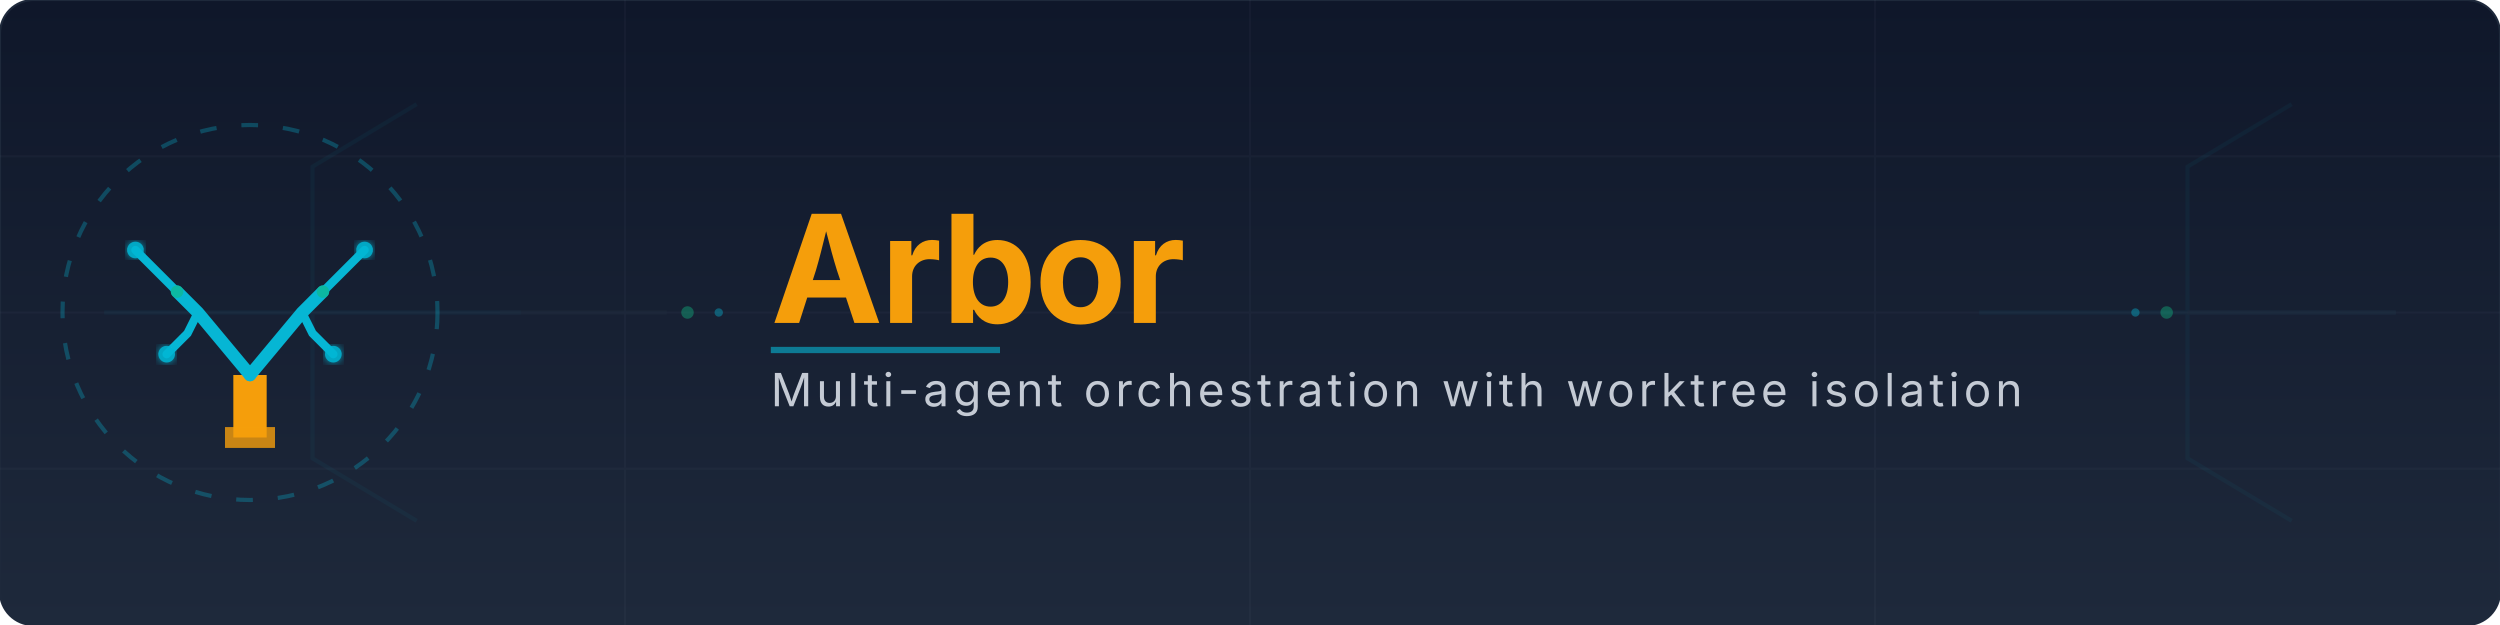
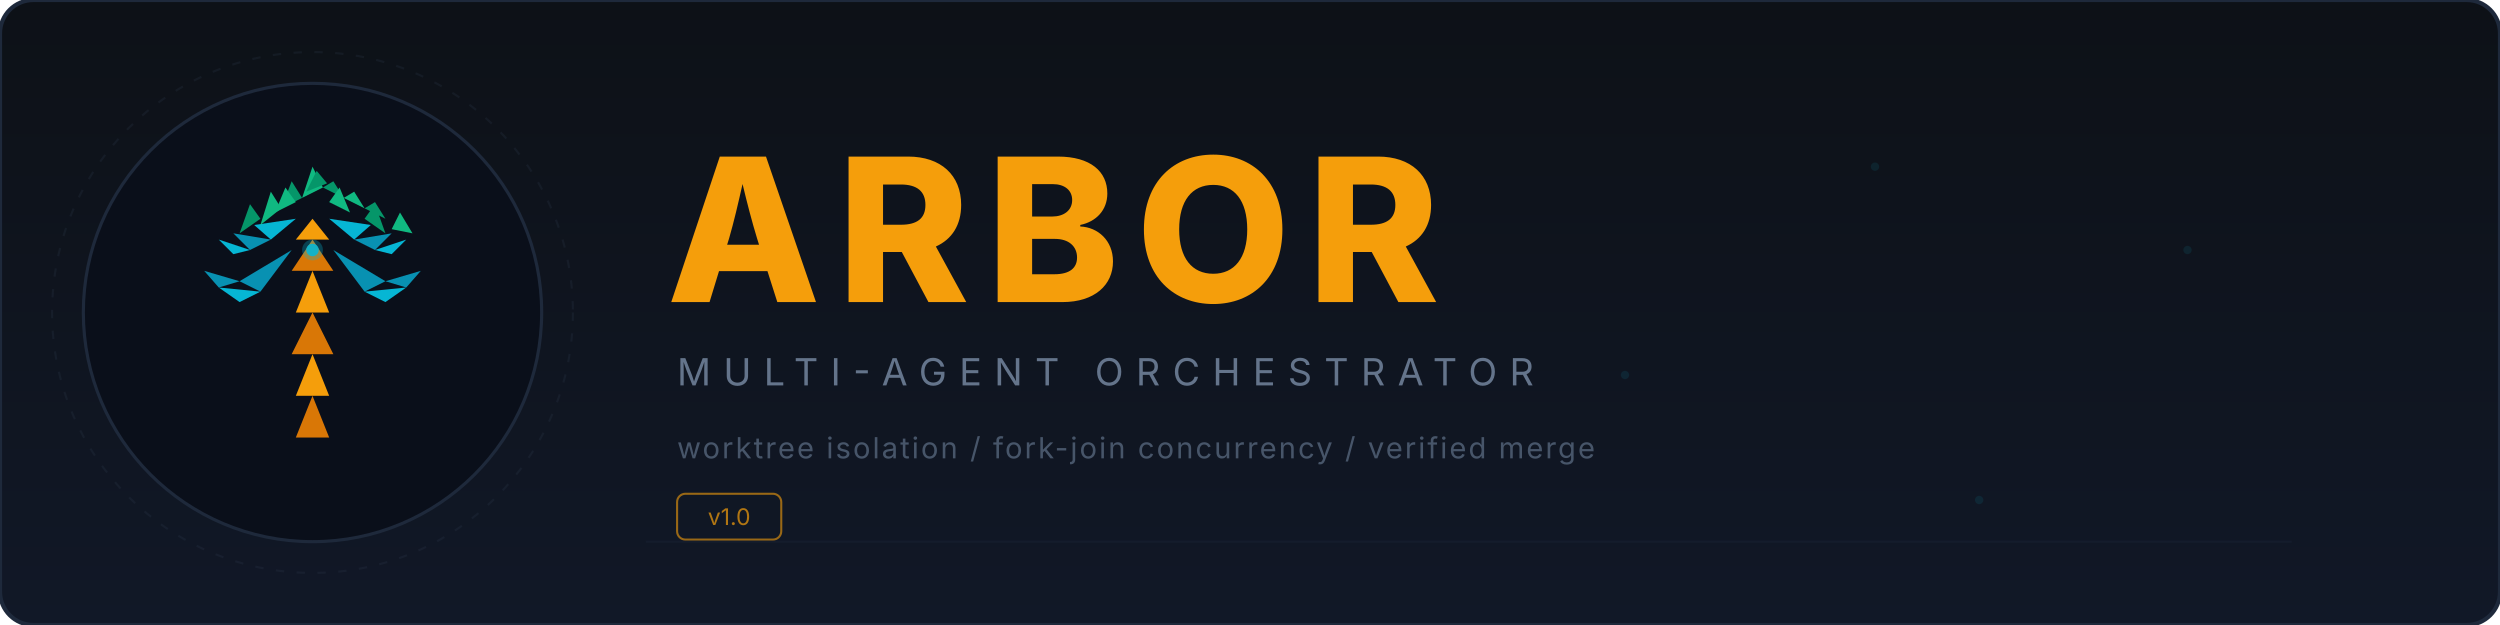
<svg xmlns="http://www.w3.org/2000/svg" viewBox="0 0 1200 300">
  <defs>
    <linearGradient id="bgGradient" x1="0%" y1="0%" x2="0%" y2="100%">
-       <stop offset="0%" style="stop-color:#0F172A;stop-opacity:1" />
-       <stop offset="100%" style="stop-color:#1E293B;stop-opacity:1" />
+       <stop offset="0%" style="stop-color:#0D1117;stop-opacity:1" />
+       <stop offset="100%" style="stop-color:#111827;stop-opacity:1" />
    </linearGradient>
-     <filter id="glow">
-       <feGaussianBlur stdDeviation="2" result="coloredBlur" />
-       <feMerge>
-         <feMergeNode in="coloredBlur" />
-         <feMergeNode in="SourceGraphic" />
-       </feMerge>
-     </filter>
  </defs>
-   <rect width="1200" height="300" rx="16" fill="url(#bgGradient)" stroke="#1E293B" stroke-width="1" />
-   <g opacity="0.03">
-     <line x1="0" y1="75" x2="1200" y2="75" stroke="#E2E8F0" stroke-width="1" />
-     <line x1="0" y1="150" x2="1200" y2="150" stroke="#E2E8F0" stroke-width="1" />
-     <line x1="0" y1="225" x2="1200" y2="225" stroke="#E2E8F0" stroke-width="1" />
-     <line x1="300" y1="0" x2="300" y2="300" stroke="#E2E8F0" stroke-width="1" />
-     <line x1="600" y1="0" x2="600" y2="300" stroke="#E2E8F0" stroke-width="1" />
-     <line x1="900" y1="0" x2="900" y2="300" stroke="#E2E8F0" stroke-width="1" />
+   <rect width="1200" height="300" rx="16" fill="url(#bgGradient)" stroke="#1e293b" stroke-width="2" />
+   <circle cx="900" cy="80" r="2" fill="#06B6D4" opacity="0.1" />
+   <circle cx="1050" cy="120" r="2" fill="#06B6D4" opacity="0.1" />
+   <circle cx="780" cy="180" r="2" fill="#06B6D4" opacity="0.1" />
+   <circle cx="950" cy="240" r="2" fill="#06B6D4" opacity="0.1" />
+   <circle cx="150" cy="150" r="125" fill="none" stroke="#334155" stroke-width="1" stroke-dasharray="4 6" opacity="0.2" />
+   <circle cx="150" cy="150" r="110" fill="#0a0f1a" stroke="#1e293b" stroke-width="1.5" />
+   <g transform="translate(150, 150)">
+     <polygon points="-8,60 8,60 0,40" fill="#D97706" />
+     <polygon points="-8,40 8,40 0,20" fill="#F59E0B" />
+     <polygon points="-10,20 10,20 0,0" fill="#D97706" />
+     <polygon points="-8,0 8,0 0,-20" fill="#F59E0B" />
+     <polygon points="-10,-20 10,-20 0,-35" fill="#D97706" />
+     <polygon points="-8,-35 8,-35 0,-45" fill="#F59E0B" />
+     <polygon points="-10,-30 -25,-10 -35,-15" fill="#0891B2" />
+     <polygon points="-25,-10 -35,-5 -45,-12" fill="#06B6D4" />
+     <polygon points="-35,-15 -45,-12 -52,-20" fill="#0891B2" />
+     <polygon points="10,-30 25,-10 35,-15" fill="#0891B2" />
+     <polygon points="25,-10 35,-5 45,-12" fill="#06B6D4" />
+     <polygon points="35,-15 45,-12 52,-20" fill="#0891B2" />
+     <polygon points="-8,-45 -20,-35 -28,-42" fill="#06B6D4" />
+     <polygon points="-20,-35 -30,-30 -38,-38" fill="#0891B2" />
+     <polygon points="-30,-30 -38,-28 -45,-35" fill="#06B6D4" />
+     <polygon points="8,-45 20,-35 28,-42" fill="#06B6D4" />
+     <polygon points="20,-35 30,-30 38,-38" fill="#0891B2" />
+     <polygon points="30,-30 38,-28 45,-35" fill="#06B6D4" />
+     <polygon points="-25,-42 -15,-50 -20,-58" fill="#10B981" />
+     <polygon points="-15,-50 -5,-55 -10,-63" fill="#059669" />
+     <polygon points="-5,-55 5,-60 0,-70" fill="#10B981" />
+     <polygon points="5,-60 15,-55 10,-63" fill="#059669" />
+     <polygon points="15,-55 25,-50 20,-58" fill="#10B981" />
+     <polygon points="25,-50 35,-45 30,-53" fill="#059669" />
+     <polygon points="-35,-38 -25,-45 -30,-52" fill="#059669" />
+     <polygon points="-18,-48 -8,-53 -13,-60" fill="#10B981" />
+     <polygon points="-3,-58 7,-62 2,-68" fill="#059669" />
+     <polygon points="8,-53 18,-48 13,-60" fill="#10B981" />
+     <polygon points="25,-45 35,-38 30,-52" fill="#059669" />
+     <polygon points="38,-40 48,-38 42,-48" fill="#10B981" />
+     <circle cx="0" cy="-30" r="3" fill="#06B6D4" opacity="0.9" />
+     <circle cx="0" cy="-30" r="5" fill="#06B6D4" opacity="0.3" />
  </g>
-   <g opacity="0.05">
-     <path d="M 50 150 L 250 150 M 150 150 L 150 80 L 200 50 M 150 150 L 150 220 L 200 250" stroke="#06B6D4" stroke-width="2" fill="none" />
-     <path d="M 950 150 L 1150 150 M 1050 150 L 1050 80 L 1100 50 M 1050 150 L 1050 220 L 1100 250" stroke="#06B6D4" stroke-width="2" fill="none" />
-   </g>
-   <g transform="translate(120, 150)">
-     <path d="M -8 30 L -8 60 L 8 60 L 8 30 Z" fill="#F59E0B" />
-     <path d="M -12 55 L -12 65 L 12 65 L 12 55 Z" fill="#F59E0B" opacity="0.8" />
-     <path d="M 0 30 L -25 0 L -35 -10" stroke="#06B6D4" stroke-width="6" fill="none" stroke-linecap="round" stroke-linejoin="round" />
-     <path d="M 0 30 L 25 0 L 35 -10" stroke="#06B6D4" stroke-width="6" fill="none" stroke-linecap="round" stroke-linejoin="round" />
-     <path d="M -25 0 L -45 -20 L -55 -30" stroke="#06B6D4" stroke-width="4" fill="none" stroke-linecap="round" />
-     <path d="M -25 0 L -30 10 L -40 20" stroke="#06B6D4" stroke-width="4" fill="none" stroke-linecap="round" />
-     <path d="M 25 0 L 45 -20 L 55 -30" stroke="#06B6D4" stroke-width="4" fill="none" stroke-linecap="round" />
-     <path d="M 25 0 L 30 10 L 40 20" stroke="#06B6D4" stroke-width="4" fill="none" stroke-linecap="round" />
-     <circle cx="-55" cy="-30" r="4" fill="#06B6D4" filter="url(#glow)" opacity="0.9" />
-     <circle cx="-40" cy="20" r="4" fill="#06B6D4" filter="url(#glow)" opacity="0.9" />
-     <circle cx="55" cy="-30" r="4" fill="#06B6D4" filter="url(#glow)" opacity="0.9" />
-     <circle cx="40" cy="20" r="4" fill="#06B6D4" filter="url(#glow)" opacity="0.9" />
-     <circle cx="-35" cy="-10" r="3" fill="#10B981" opacity="0.6" />
-     <circle cx="35" cy="-10" r="3" fill="#10B981" opacity="0.6" />
-   </g>
-   <g opacity="0.3">
-     <circle cx="120" cy="150" r="90" stroke="#06B6D4" stroke-width="2" fill="none" stroke-dasharray="8 12" />
-   </g>
-   <line x1="240" y1="150" x2="320" y2="150" stroke="#1E293B" stroke-width="2" opacity="0.5" />
-   <line x1="1050" y1="150" x2="1150" y2="150" stroke="#1E293B" stroke-width="2" opacity="0.5" />
-   <circle cx="330" cy="150" r="3" fill="#10B981" opacity="0.4" />
-   <circle cx="345" cy="150" r="2" fill="#06B6D4" opacity="0.4" />
-   <circle cx="1040" cy="150" r="3" fill="#10B981" opacity="0.4" />
-   <circle cx="1025" cy="150" r="2" fill="#06B6D4" opacity="0.4" />
-   <text x="370" y="155" font-family="system-ui, -apple-system, sans-serif" font-size="72" font-weight="700" fill="#F59E0B" letter-spacing="-1">Arbor</text>
-   <text x="370" y="195" font-family="system-ui, -apple-system, sans-serif" font-size="22" font-weight="400" fill="#E2E8F0" letter-spacing="2" opacity="0.85">Multi-agent orchestration with worktree isolation</text>
-   <line x1="370" y1="168" x2="480" y2="168" stroke="#06B6D4" stroke-width="3" opacity="0.6" />
+   <text x="320" y="145" font-family="system-ui, -apple-system, 'Segoe UI', sans-serif" font-size="96" font-weight="800" fill="#F59E0B" letter-spacing="8">ARBOR</text>
+   <text x="325" y="185" font-family="system-ui, -apple-system, 'Segoe UI', sans-serif" font-size="18" font-weight="400" fill="#64748B" letter-spacing="6">MULTI-AGENT ORCHESTRATOR</text>
+   <text x="325" y="220" font-family="system-ui, -apple-system, 'Segoe UI', sans-serif" font-size="14" fill="#475569" letter-spacing="1">worktree isolation / fork-join concurrency / verified merge</text>
+   <rect x="325" y="237" width="50" height="22" rx="4" fill="none" stroke="#F59E0B" stroke-width="1" opacity="0.6" />
+   <text x="350" y="252" font-family="system-ui, -apple-system, 'Segoe UI', sans-serif" font-size="11" fill="#F59E0B" opacity="0.7" text-anchor="middle">v1.0</text>
+   <line x1="310" y1="260" x2="1100" y2="260" stroke="#1e293b" opacity="0.3" />
</svg>
